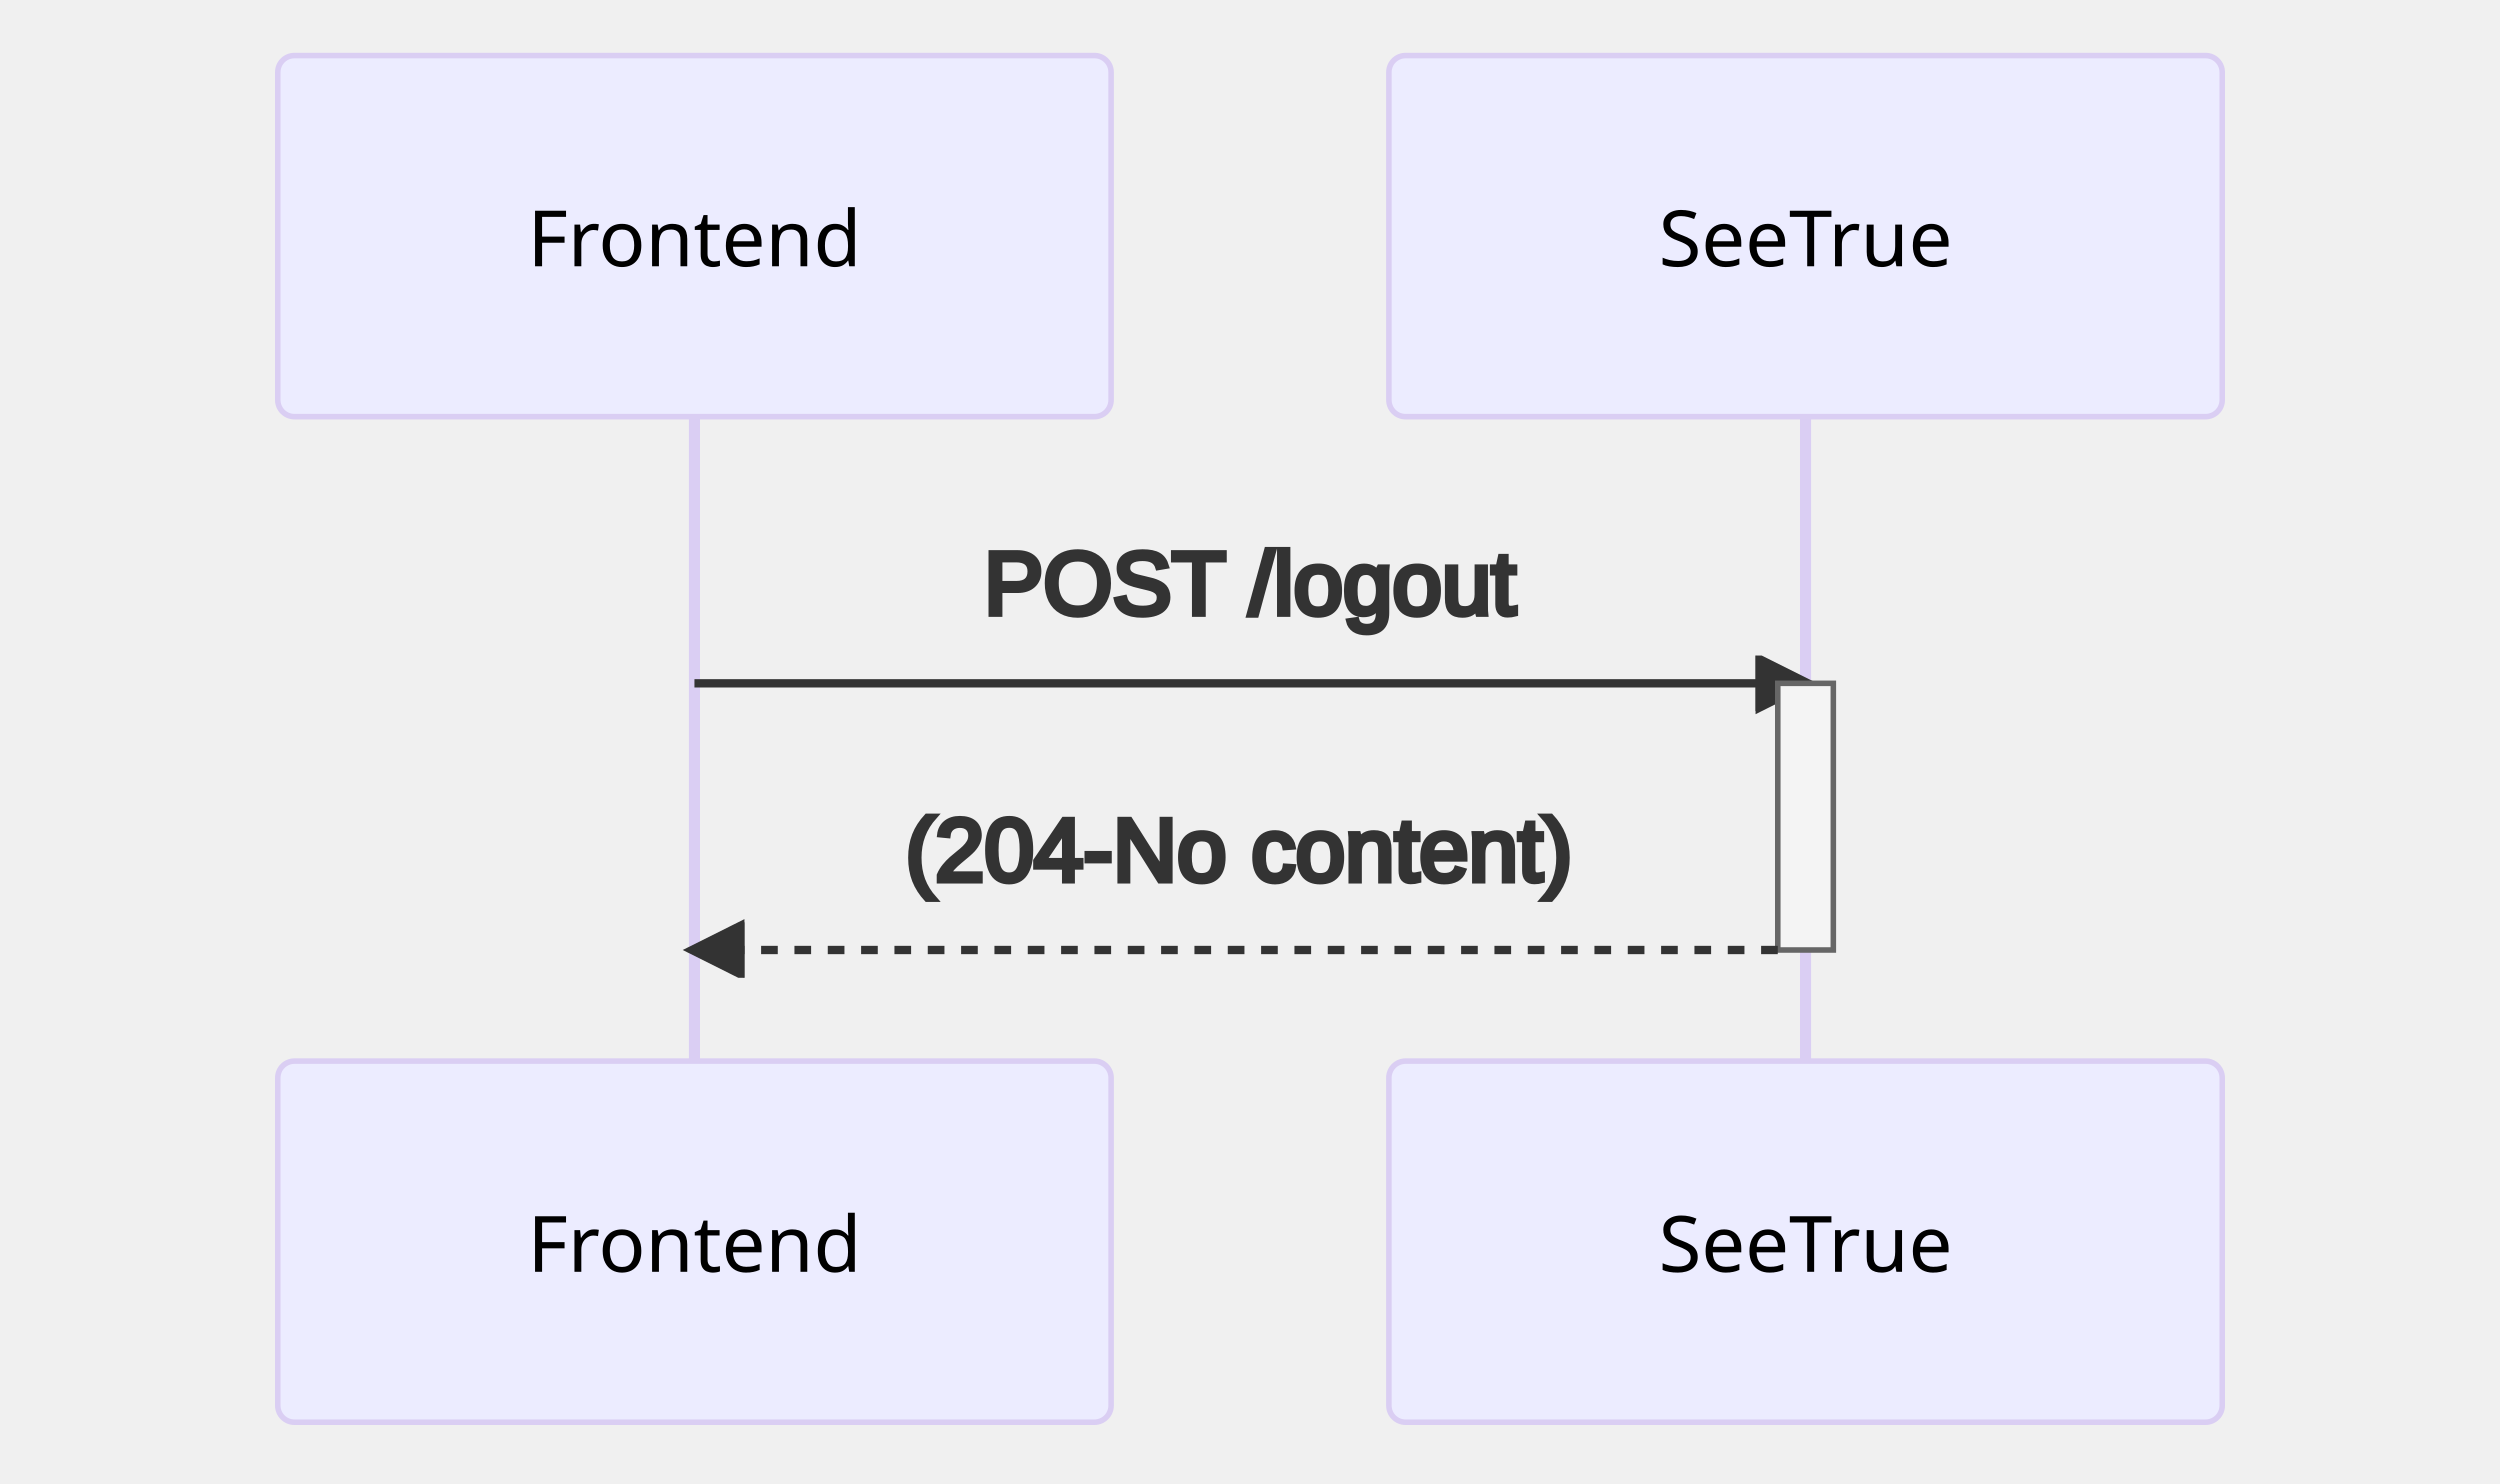
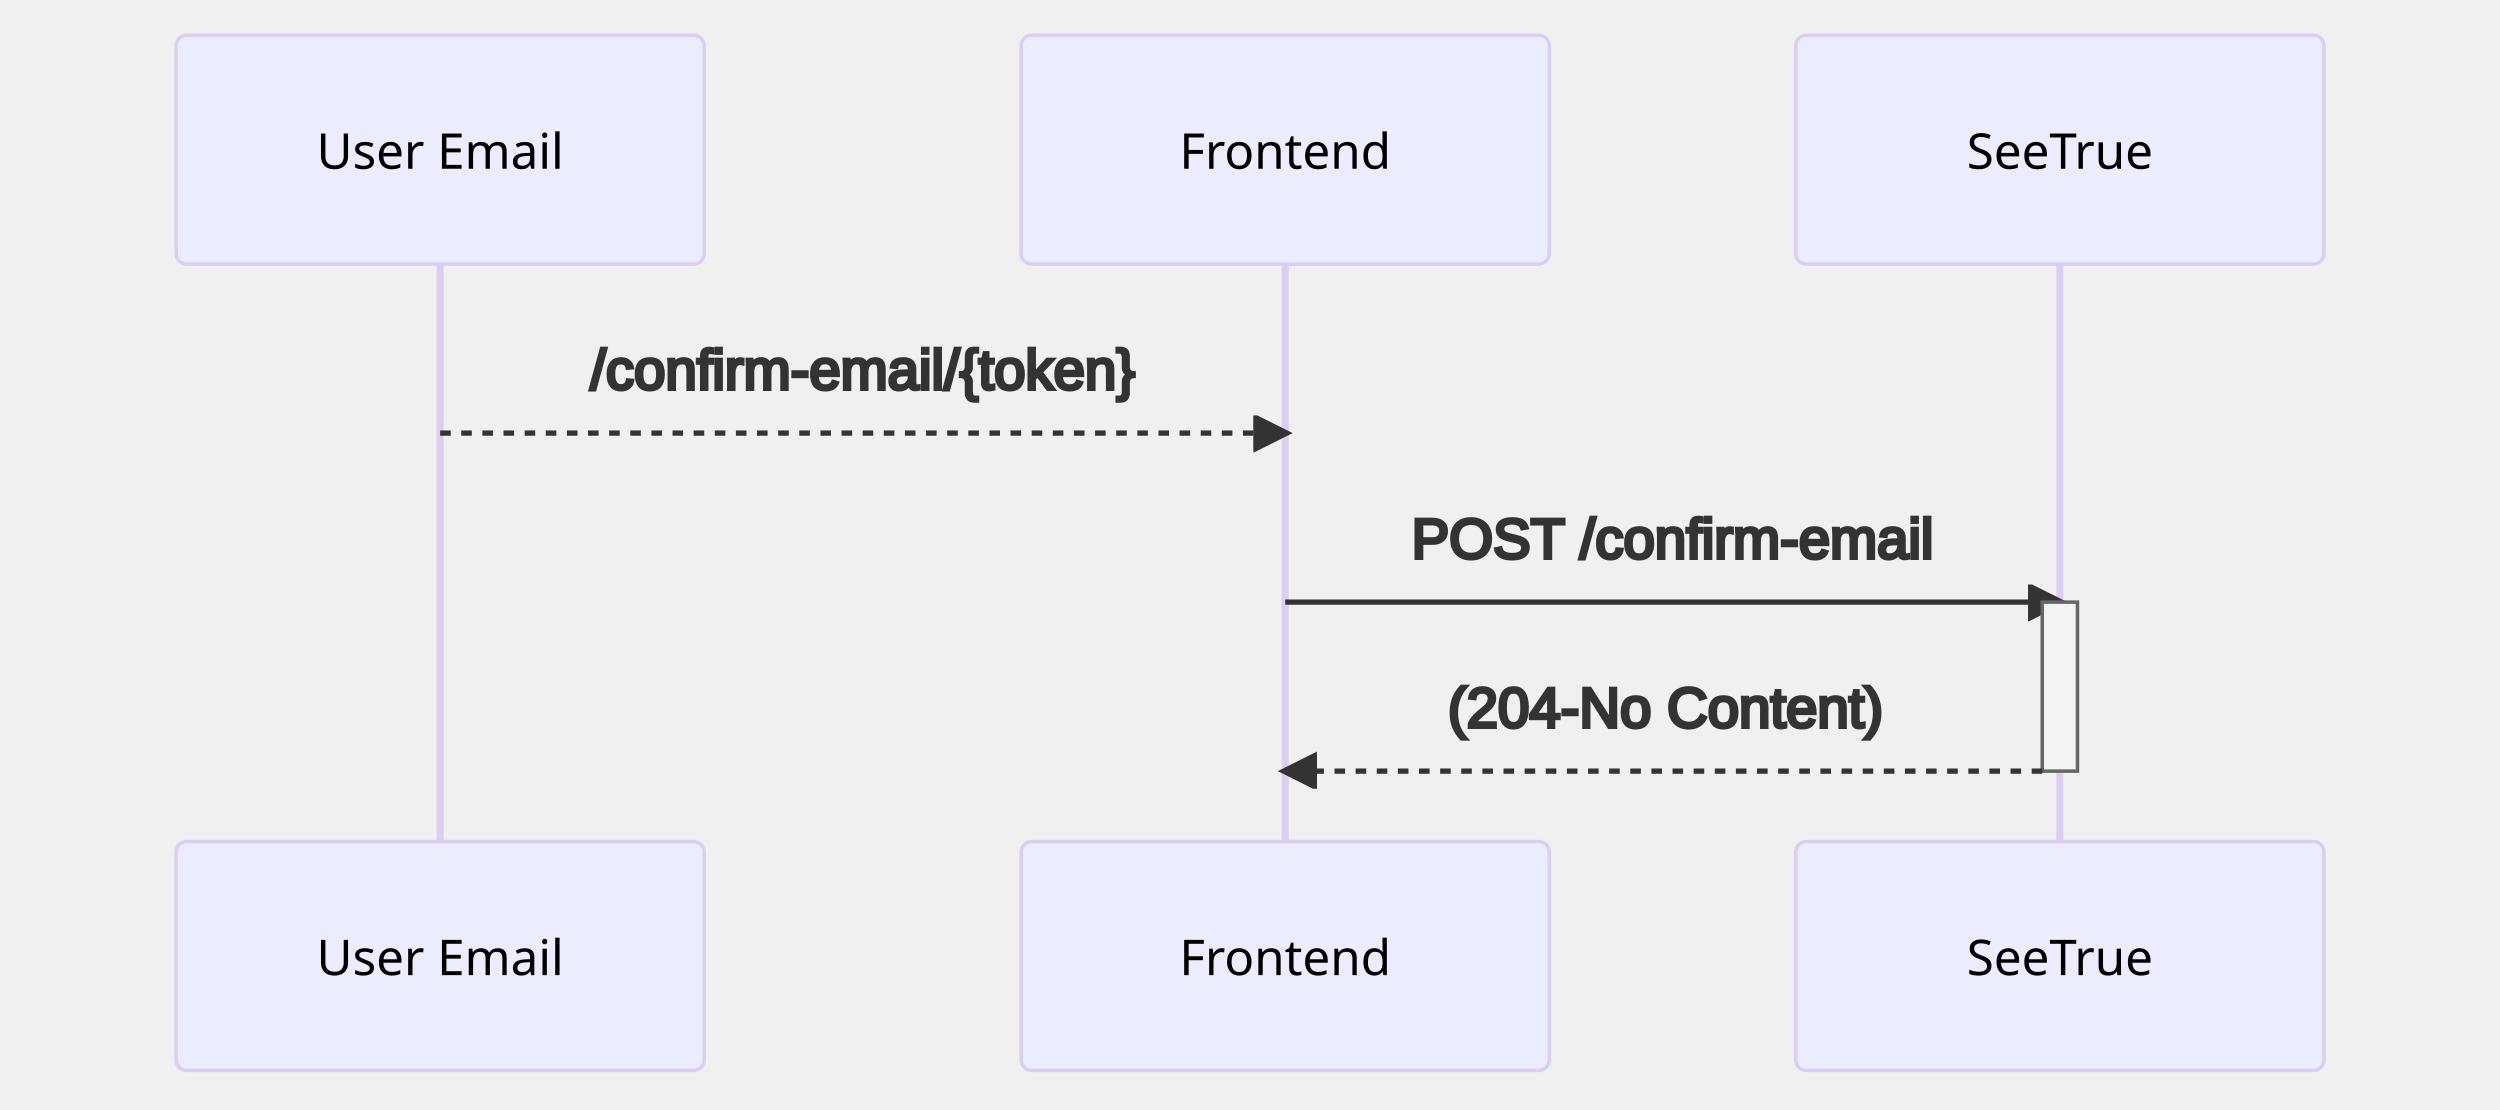
- <svg xmlns="http://www.w3.org/2000/svg" id="mermaid-1643229613516" width="100%" height="267" style="max-width: 450px; background-color: white;" viewBox="-50 -10 450 267">
-   <style>#mermaid-1643229613516 {font-family:"trebuchet ms",verdana,arial,sans-serif;font-size:16px;fill:#333;}#mermaid-1643229613516 .error-icon{fill:#552222;}#mermaid-1643229613516 .error-text{fill:#552222;stroke:#552222;}#mermaid-1643229613516 .edge-thickness-normal{stroke-width:2px;}#mermaid-1643229613516 .edge-thickness-thick{stroke-width:3.5px;}#mermaid-1643229613516 .edge-pattern-solid{stroke-dasharray:0;}#mermaid-1643229613516 .edge-pattern-dashed{stroke-dasharray:3;}#mermaid-1643229613516 .edge-pattern-dotted{stroke-dasharray:2;}#mermaid-1643229613516 .marker{fill:#333333;stroke:#333333;}#mermaid-1643229613516 .marker.cross{stroke:#333333;}#mermaid-1643229613516 svg{font-family:"trebuchet ms",verdana,arial,sans-serif;font-size:16px;}#mermaid-1643229613516 .actor{stroke:hsl(259.626, 59.777%, 87.902%);fill:#ECECFF;}#mermaid-1643229613516 text.actor&gt;tspan{fill:black;stroke:none;}#mermaid-1643229613516 .actor-line{stroke:grey;}#mermaid-1643229613516 .messageLine0{stroke-width:1.5;stroke-dasharray:none;stroke:#333;}#mermaid-1643229613516 .messageLine1{stroke-width:1.5;stroke-dasharray:2,2;stroke:#333;}#mermaid-1643229613516 #arrowhead path{fill:#333;stroke:#333;}#mermaid-1643229613516 .sequenceNumber{fill:white;}#mermaid-1643229613516 #sequencenumber{fill:#333;}#mermaid-1643229613516 #crosshead path{fill:#333;stroke:#333;}#mermaid-1643229613516 .messageText{fill:#333;stroke:#333;}#mermaid-1643229613516 .labelBox{stroke:hsl(259.626, 59.777%, 87.902%);fill:#ECECFF;}#mermaid-1643229613516 .labelText,#mermaid-1643229613516 .labelText&gt;tspan{fill:black;stroke:none;}#mermaid-1643229613516 .loopText,#mermaid-1643229613516 .loopText&gt;tspan{fill:black;stroke:none;}#mermaid-1643229613516 .loopLine{stroke-width:2px;stroke-dasharray:2,2;stroke:hsl(259.626, 59.777%, 87.902%);fill:hsl(259.626, 59.777%, 87.902%);}#mermaid-1643229613516 .note{stroke:#aaaa33;fill:#fff5ad;}#mermaid-1643229613516 .noteText,#mermaid-1643229613516 .noteText&gt;tspan{fill:black;stroke:none;}#mermaid-1643229613516 .activation0{fill:#f4f4f4;stroke:#666;}#mermaid-1643229613516 .activation1{fill:#f4f4f4;stroke:#666;}#mermaid-1643229613516 .activation2{fill:#f4f4f4;stroke:#666;}#mermaid-1643229613516 .actorPopupMenu{position:absolute;}#mermaid-1643229613516 .actorPopupMenuPanel{position:absolute;fill:#ECECFF;box-shadow:0px 8px 16px 0px rgba(0,0,0,0.2);filter:drop-shadow(3px 5px 2px rgb(0 0 0 / 0.4));}#mermaid-1643229613516 .actor-man line{stroke:hsl(259.626, 59.777%, 87.902%);fill:#ECECFF;}#mermaid-1643229613516 .actor-man circle,#mermaid-1643229613516 line{stroke:hsl(259.626, 59.777%, 87.902%);fill:#ECECFF;stroke-width:2px;}#mermaid-1643229613516 :root{--mermaid-font-family:"trebuchet ms",verdana,arial,sans-serif;}</style>
+ <svg xmlns="http://www.w3.org/2000/svg" id="mermaid-1643230490798" width="100%" height="315" style="max-width: 710px; background-color: white;" viewBox="-50 -10 710 315">
+   <style>#mermaid-1643230490798 {font-family:"trebuchet ms",verdana,arial,sans-serif;font-size:16px;fill:#333;}#mermaid-1643230490798 .error-icon{fill:#552222;}#mermaid-1643230490798 .error-text{fill:#552222;stroke:#552222;}#mermaid-1643230490798 .edge-thickness-normal{stroke-width:2px;}#mermaid-1643230490798 .edge-thickness-thick{stroke-width:3.5px;}#mermaid-1643230490798 .edge-pattern-solid{stroke-dasharray:0;}#mermaid-1643230490798 .edge-pattern-dashed{stroke-dasharray:3;}#mermaid-1643230490798 .edge-pattern-dotted{stroke-dasharray:2;}#mermaid-1643230490798 .marker{fill:#333333;stroke:#333333;}#mermaid-1643230490798 .marker.cross{stroke:#333333;}#mermaid-1643230490798 svg{font-family:"trebuchet ms",verdana,arial,sans-serif;font-size:16px;}#mermaid-1643230490798 .actor{stroke:hsl(259.626, 59.777%, 87.902%);fill:#ECECFF;}#mermaid-1643230490798 text.actor&gt;tspan{fill:black;stroke:none;}#mermaid-1643230490798 .actor-line{stroke:grey;}#mermaid-1643230490798 .messageLine0{stroke-width:1.5;stroke-dasharray:none;stroke:#333;}#mermaid-1643230490798 .messageLine1{stroke-width:1.5;stroke-dasharray:2,2;stroke:#333;}#mermaid-1643230490798 #arrowhead path{fill:#333;stroke:#333;}#mermaid-1643230490798 .sequenceNumber{fill:white;}#mermaid-1643230490798 #sequencenumber{fill:#333;}#mermaid-1643230490798 #crosshead path{fill:#333;stroke:#333;}#mermaid-1643230490798 .messageText{fill:#333;stroke:#333;}#mermaid-1643230490798 .labelBox{stroke:hsl(259.626, 59.777%, 87.902%);fill:#ECECFF;}#mermaid-1643230490798 .labelText,#mermaid-1643230490798 .labelText&gt;tspan{fill:black;stroke:none;}#mermaid-1643230490798 .loopText,#mermaid-1643230490798 .loopText&gt;tspan{fill:black;stroke:none;}#mermaid-1643230490798 .loopLine{stroke-width:2px;stroke-dasharray:2,2;stroke:hsl(259.626, 59.777%, 87.902%);fill:hsl(259.626, 59.777%, 87.902%);}#mermaid-1643230490798 .note{stroke:#aaaa33;fill:#fff5ad;}#mermaid-1643230490798 .noteText,#mermaid-1643230490798 .noteText&gt;tspan{fill:black;stroke:none;}#mermaid-1643230490798 .activation0{fill:#f4f4f4;stroke:#666;}#mermaid-1643230490798 .activation1{fill:#f4f4f4;stroke:#666;}#mermaid-1643230490798 .activation2{fill:#f4f4f4;stroke:#666;}#mermaid-1643230490798 .actorPopupMenu{position:absolute;}#mermaid-1643230490798 .actorPopupMenuPanel{position:absolute;fill:#ECECFF;box-shadow:0px 8px 16px 0px rgba(0,0,0,0.2);filter:drop-shadow(3px 5px 2px rgb(0 0 0 / 0.4));}#mermaid-1643230490798 .actor-man line{stroke:hsl(259.626, 59.777%, 87.902%);fill:#ECECFF;}#mermaid-1643230490798 .actor-man circle,#mermaid-1643230490798 line{stroke:hsl(259.626, 59.777%, 87.902%);fill:#ECECFF;stroke-width:2px;}#mermaid-1643230490798 :root{--mermaid-font-family:"trebuchet ms",verdana,arial,sans-serif;}</style>
  <g />
  <defs>
    <symbol id="computer" width="24" height="24">
      <path transform="scale(.5)" d="M2 2v13h20v-13h-20zm18 11h-16v-9h16v9zm-10.228 6l.466-1h3.524l.467 1h-4.457zm14.228 3h-24l2-6h2.104l-1.33 4h18.45l-1.297-4h2.073l2 6zm-5-10h-14v-7h14v7z" />
    </symbol>
  </defs>
  <defs>
    <symbol id="database" fill-rule="evenodd" clip-rule="evenodd">
      <path transform="scale(.5)" d="M12.258.001l.256.004.255.005.253.008.251.01.249.012.247.015.246.016.242.019.241.02.239.023.236.024.233.027.231.028.229.031.225.032.223.034.22.036.217.038.214.04.211.041.208.043.205.045.201.046.198.048.194.05.191.051.187.053.183.054.18.056.175.057.172.059.168.06.163.061.16.063.155.064.15.066.074.033.073.033.071.034.07.034.069.035.068.035.067.035.066.035.064.036.064.036.062.036.06.036.06.037.058.037.058.037.055.038.055.038.053.038.052.038.051.039.05.039.048.039.047.039.045.04.044.04.043.04.041.04.04.041.039.041.037.041.036.041.034.041.033.042.032.042.03.042.029.042.027.042.026.043.024.043.023.043.021.043.02.043.018.044.017.043.015.044.013.044.012.044.011.045.009.044.007.045.006.045.004.045.002.045.001.045v17l-.001.045-.002.045-.004.045-.006.045-.007.045-.009.044-.011.045-.012.044-.013.044-.015.044-.017.043-.018.044-.02.043-.021.043-.023.043-.024.043-.026.043-.027.042-.029.042-.03.042-.032.042-.033.042-.034.041-.036.041-.037.041-.039.041-.04.041-.041.04-.043.04-.044.04-.045.04-.047.039-.048.039-.05.039-.051.039-.052.038-.053.038-.055.038-.055.038-.058.037-.058.037-.06.037-.06.036-.062.036-.064.036-.064.036-.066.035-.067.035-.068.035-.069.035-.07.034-.071.034-.073.033-.074.033-.15.066-.155.064-.16.063-.163.061-.168.06-.172.059-.175.057-.18.056-.183.054-.187.053-.191.051-.194.05-.198.048-.201.046-.205.045-.208.043-.211.041-.214.04-.217.038-.22.036-.223.034-.225.032-.229.031-.231.028-.233.027-.236.024-.239.023-.241.02-.242.019-.246.016-.247.015-.249.012-.251.01-.253.008-.255.005-.256.004-.258.001-.258-.001-.256-.004-.255-.005-.253-.008-.251-.01-.249-.012-.247-.015-.245-.016-.243-.019-.241-.02-.238-.023-.236-.024-.234-.027-.231-.028-.228-.031-.226-.032-.223-.034-.22-.036-.217-.038-.214-.04-.211-.041-.208-.043-.204-.045-.201-.046-.198-.048-.195-.05-.19-.051-.187-.053-.184-.054-.179-.056-.176-.057-.172-.059-.167-.06-.164-.061-.159-.063-.155-.064-.151-.066-.074-.033-.072-.033-.072-.034-.07-.034-.069-.035-.068-.035-.067-.035-.066-.035-.064-.036-.063-.036-.062-.036-.061-.036-.06-.037-.058-.037-.057-.037-.056-.038-.055-.038-.053-.038-.052-.038-.051-.039-.049-.039-.049-.039-.046-.039-.046-.04-.044-.04-.043-.04-.041-.04-.04-.041-.039-.041-.037-.041-.036-.041-.034-.041-.033-.042-.032-.042-.03-.042-.029-.042-.027-.042-.026-.043-.024-.043-.023-.043-.021-.043-.02-.043-.018-.044-.017-.043-.015-.044-.013-.044-.012-.044-.011-.045-.009-.044-.007-.045-.006-.045-.004-.045-.002-.045-.001-.045v-17l.001-.045.002-.045.004-.045.006-.045.007-.045.009-.044.011-.045.012-.044.013-.044.015-.044.017-.043.018-.044.02-.043.021-.043.023-.043.024-.043.026-.043.027-.042.029-.042.03-.042.032-.042.033-.042.034-.041.036-.041.037-.041.039-.041.04-.041.041-.04.043-.04.044-.04.046-.04.046-.039.049-.039.049-.039.051-.039.052-.038.053-.038.055-.038.056-.038.057-.037.058-.037.06-.037.061-.036.062-.036.063-.036.064-.036.066-.035.067-.035.068-.035.069-.035.07-.034.072-.034.072-.033.074-.033.151-.066.155-.064.159-.063.164-.061.167-.06.172-.059.176-.057.179-.056.184-.054.187-.053.19-.051.195-.05.198-.048.201-.046.204-.045.208-.043.211-.041.214-.04.217-.038.22-.036.223-.034.226-.032.228-.031.231-.028.234-.027.236-.024.238-.023.241-.02.243-.019.245-.016.247-.015.249-.012.251-.01.253-.008.255-.005.256-.004.258-.001.258.001zm-9.258 20.499v.01l.001.021.003.021.004.022.005.021.006.022.007.022.009.023.01.022.011.023.012.023.013.023.015.023.016.024.017.023.018.024.019.024.021.024.022.025.023.024.024.025.052.049.056.05.061.051.066.051.07.051.075.051.079.052.084.052.088.052.092.052.097.052.102.051.105.052.11.052.114.051.119.051.123.051.127.05.131.05.135.05.139.048.144.049.147.047.152.047.155.047.16.045.163.045.167.043.171.043.176.041.178.041.183.039.187.039.19.037.194.035.197.035.202.033.204.031.209.03.212.029.216.027.219.025.222.024.226.021.23.02.233.018.236.016.24.015.243.012.246.01.249.008.253.005.256.004.259.001.26-.001.257-.004.254-.005.25-.008.247-.011.244-.012.241-.014.237-.016.233-.018.231-.021.226-.021.224-.024.22-.026.216-.027.212-.028.21-.031.205-.031.202-.034.198-.034.194-.036.191-.037.187-.039.183-.04.179-.04.175-.042.172-.043.168-.044.163-.045.16-.046.155-.046.152-.047.148-.048.143-.049.139-.049.136-.05.131-.05.126-.05.123-.051.118-.052.114-.051.11-.052.106-.052.101-.052.096-.052.092-.052.088-.053.083-.051.079-.052.074-.052.07-.051.065-.051.06-.051.056-.05.051-.05.023-.024.023-.025.021-.024.02-.024.019-.024.018-.024.017-.024.015-.023.014-.024.013-.023.012-.023.01-.023.01-.022.008-.022.006-.022.006-.022.004-.022.004-.021.001-.021.001-.021v-4.127l-.077.055-.08.053-.083.054-.085.053-.087.052-.09.052-.093.051-.095.05-.097.05-.1.049-.102.049-.105.048-.106.047-.109.047-.111.046-.114.045-.115.045-.118.044-.12.043-.122.042-.124.042-.126.041-.128.04-.13.04-.132.038-.134.038-.135.037-.138.037-.139.035-.142.035-.143.034-.144.033-.147.032-.148.031-.15.03-.151.03-.153.029-.154.027-.156.027-.158.026-.159.025-.161.024-.162.023-.163.022-.165.021-.166.02-.167.019-.169.018-.169.017-.171.016-.173.015-.173.014-.175.013-.175.012-.177.011-.178.01-.179.008-.179.008-.181.006-.182.005-.182.004-.184.003-.184.002h-.37l-.184-.002-.184-.003-.182-.004-.182-.005-.181-.006-.179-.008-.179-.008-.178-.01-.176-.011-.176-.012-.175-.013-.173-.014-.172-.015-.171-.016-.17-.017-.169-.018-.167-.019-.166-.02-.165-.021-.163-.022-.162-.023-.161-.024-.159-.025-.157-.026-.156-.027-.155-.027-.153-.029-.151-.03-.15-.03-.148-.031-.146-.032-.145-.033-.143-.034-.141-.035-.14-.035-.137-.037-.136-.037-.134-.038-.132-.038-.13-.04-.128-.04-.126-.041-.124-.042-.122-.042-.12-.044-.117-.043-.116-.045-.113-.045-.112-.046-.109-.047-.106-.047-.105-.048-.102-.049-.1-.049-.097-.05-.095-.05-.093-.052-.09-.051-.087-.052-.085-.053-.083-.054-.08-.054-.077-.054v4.127zm0-5.654v.011l.001.021.003.021.004.021.005.022.006.022.007.022.009.022.01.022.011.023.012.023.013.023.015.024.016.023.017.024.018.024.019.024.021.024.022.024.023.025.024.024.052.05.056.05.061.05.066.051.07.051.075.052.079.051.084.052.088.052.092.052.097.052.102.052.105.052.11.051.114.051.119.052.123.05.127.051.131.05.135.049.139.049.144.048.147.048.152.047.155.046.16.045.163.045.167.044.171.042.176.042.178.04.183.04.187.038.19.037.194.036.197.034.202.033.204.032.209.03.212.028.216.027.219.025.222.024.226.022.23.02.233.018.236.016.24.014.243.012.246.01.249.008.253.006.256.003.259.001.26-.001.257-.003.254-.006.25-.008.247-.01.244-.012.241-.015.237-.016.233-.018.231-.02.226-.022.224-.024.22-.025.216-.027.212-.029.21-.03.205-.032.202-.033.198-.035.194-.036.191-.037.187-.039.183-.039.179-.041.175-.042.172-.043.168-.044.163-.045.16-.045.155-.047.152-.047.148-.048.143-.048.139-.05.136-.049.131-.05.126-.051.123-.051.118-.051.114-.052.11-.052.106-.052.101-.052.096-.052.092-.052.088-.052.083-.052.079-.052.074-.051.07-.052.065-.051.06-.05.056-.051.051-.049.023-.025.023-.024.021-.025.02-.024.019-.024.018-.024.017-.024.015-.023.014-.023.013-.024.012-.022.01-.023.01-.023.008-.022.006-.022.006-.022.004-.021.004-.022.001-.021.001-.021v-4.139l-.077.054-.08.054-.083.054-.085.052-.087.053-.09.051-.093.051-.095.051-.097.05-.1.049-.102.049-.105.048-.106.047-.109.047-.111.046-.114.045-.115.044-.118.044-.12.044-.122.042-.124.042-.126.041-.128.04-.13.039-.132.039-.134.038-.135.037-.138.036-.139.036-.142.035-.143.033-.144.033-.147.033-.148.031-.15.03-.151.03-.153.028-.154.028-.156.027-.158.026-.159.025-.161.024-.162.023-.163.022-.165.021-.166.02-.167.019-.169.018-.169.017-.171.016-.173.015-.173.014-.175.013-.175.012-.177.011-.178.009-.179.009-.179.007-.181.007-.182.005-.182.004-.184.003-.184.002h-.37l-.184-.002-.184-.003-.182-.004-.182-.005-.181-.007-.179-.007-.179-.009-.178-.009-.176-.011-.176-.012-.175-.013-.173-.014-.172-.015-.171-.016-.17-.017-.169-.018-.167-.019-.166-.02-.165-.021-.163-.022-.162-.023-.161-.024-.159-.025-.157-.026-.156-.027-.155-.028-.153-.028-.151-.03-.15-.03-.148-.031-.146-.033-.145-.033-.143-.033-.141-.035-.14-.036-.137-.036-.136-.037-.134-.038-.132-.039-.13-.039-.128-.04-.126-.041-.124-.042-.122-.043-.12-.043-.117-.044-.116-.044-.113-.046-.112-.046-.109-.046-.106-.047-.105-.048-.102-.049-.1-.049-.097-.05-.095-.051-.093-.051-.09-.051-.087-.053-.085-.052-.083-.054-.08-.054-.077-.054v4.139zm0-5.666v.011l.001.02.003.022.004.021.005.022.006.021.007.022.009.023.01.022.011.023.012.023.013.023.015.023.016.024.017.024.018.023.019.024.021.025.022.024.023.024.024.025.052.05.056.05.061.05.066.051.07.051.075.052.079.051.084.052.088.052.092.052.097.052.102.052.105.051.11.052.114.051.119.051.123.051.127.05.131.05.135.05.139.049.144.048.147.048.152.047.155.046.16.045.163.045.167.043.171.043.176.042.178.04.183.04.187.038.19.037.194.036.197.034.202.033.204.032.209.03.212.028.216.027.219.025.222.024.226.021.23.02.233.018.236.017.24.014.243.012.246.01.249.008.253.006.256.003.259.001.26-.001.257-.003.254-.006.25-.008.247-.01.244-.013.241-.014.237-.016.233-.018.231-.02.226-.022.224-.024.22-.025.216-.027.212-.029.21-.03.205-.032.202-.033.198-.035.194-.036.191-.037.187-.039.183-.039.179-.041.175-.042.172-.043.168-.044.163-.045.16-.045.155-.047.152-.047.148-.048.143-.049.139-.049.136-.049.131-.051.126-.05.123-.051.118-.052.114-.051.11-.052.106-.052.101-.052.096-.052.092-.052.088-.052.083-.052.079-.052.074-.052.07-.051.065-.051.06-.051.056-.05.051-.049.023-.025.023-.025.021-.024.02-.024.019-.024.018-.024.017-.024.015-.023.014-.024.013-.023.012-.023.01-.022.01-.023.008-.022.006-.022.006-.022.004-.022.004-.021.001-.021.001-.021v-4.153l-.077.054-.08.054-.083.053-.085.053-.087.053-.09.051-.093.051-.095.051-.097.05-.1.049-.102.048-.105.048-.106.048-.109.046-.111.046-.114.046-.115.044-.118.044-.12.043-.122.043-.124.042-.126.041-.128.04-.13.039-.132.039-.134.038-.135.037-.138.036-.139.036-.142.034-.143.034-.144.033-.147.032-.148.032-.15.03-.151.03-.153.028-.154.028-.156.027-.158.026-.159.024-.161.024-.162.023-.163.023-.165.021-.166.02-.167.019-.169.018-.169.017-.171.016-.173.015-.173.014-.175.013-.175.012-.177.01-.178.01-.179.009-.179.007-.181.006-.182.006-.182.004-.184.003-.184.001-.185.001-.185-.001-.184-.001-.184-.003-.182-.004-.182-.006-.181-.006-.179-.007-.179-.009-.178-.01-.176-.01-.176-.012-.175-.013-.173-.014-.172-.015-.171-.016-.17-.017-.169-.018-.167-.019-.166-.02-.165-.021-.163-.023-.162-.023-.161-.024-.159-.024-.157-.026-.156-.027-.155-.028-.153-.028-.151-.03-.15-.03-.148-.032-.146-.032-.145-.033-.143-.034-.141-.034-.14-.036-.137-.036-.136-.037-.134-.038-.132-.039-.13-.039-.128-.041-.126-.041-.124-.041-.122-.043-.12-.043-.117-.044-.116-.044-.113-.046-.112-.046-.109-.046-.106-.048-.105-.048-.102-.048-.1-.05-.097-.049-.095-.051-.093-.051-.09-.052-.087-.052-.085-.053-.083-.053-.08-.054-.077-.054v4.153zm8.74-8.179l-.257.004-.254.005-.25.008-.247.011-.244.012-.241.014-.237.016-.233.018-.231.021-.226.022-.224.023-.22.026-.216.027-.212.028-.21.031-.205.032-.202.033-.198.034-.194.036-.191.038-.187.038-.183.04-.179.041-.175.042-.172.043-.168.043-.163.045-.16.046-.155.046-.152.048-.148.048-.143.048-.139.049-.136.05-.131.05-.126.051-.123.051-.118.051-.114.052-.11.052-.106.052-.101.052-.096.052-.092.052-.088.052-.083.052-.079.052-.074.051-.07.052-.065.051-.06.05-.056.05-.051.05-.023.025-.023.024-.021.024-.02.025-.019.024-.018.024-.017.023-.015.024-.014.023-.013.023-.012.023-.01.023-.01.022-.008.022-.006.023-.006.021-.004.022-.004.021-.001.021-.001.021.001.021.001.021.004.021.004.022.006.021.006.023.008.022.01.022.01.023.012.023.013.023.014.023.015.024.017.023.018.024.019.024.02.025.021.024.023.024.023.025.051.05.056.05.06.05.065.051.07.052.074.051.079.052.083.052.088.052.092.052.096.052.101.052.106.052.11.052.114.052.118.051.123.051.126.051.131.05.136.05.139.049.143.048.148.048.152.048.155.046.16.046.163.045.168.043.172.043.175.042.179.041.183.04.187.038.191.038.194.036.198.034.202.033.205.032.21.031.212.028.216.027.22.026.224.023.226.022.231.021.233.018.237.016.241.014.244.012.247.011.25.008.254.005.257.004.26.001.26-.001.257-.004.254-.005.25-.008.247-.011.244-.012.241-.014.237-.016.233-.018.231-.021.226-.022.224-.023.22-.026.216-.027.212-.028.21-.031.205-.032.202-.033.198-.034.194-.036.191-.038.187-.038.183-.04.179-.041.175-.042.172-.043.168-.043.163-.045.16-.046.155-.046.152-.048.148-.048.143-.048.139-.049.136-.05.131-.05.126-.051.123-.051.118-.051.114-.052.11-.052.106-.052.101-.052.096-.052.092-.052.088-.052.083-.052.079-.052.074-.051.07-.052.065-.051.06-.05.056-.05.051-.05.023-.025.023-.024.021-.024.02-.025.019-.024.018-.024.017-.023.015-.024.014-.023.013-.023.012-.023.01-.023.01-.022.008-.022.006-.023.006-.021.004-.022.004-.021.001-.021.001-.021-.001-.021-.001-.021-.004-.021-.004-.022-.006-.021-.006-.023-.008-.022-.01-.022-.01-.023-.012-.023-.013-.023-.014-.023-.015-.024-.017-.023-.018-.024-.019-.024-.02-.025-.021-.024-.023-.024-.023-.025-.051-.05-.056-.05-.06-.05-.065-.051-.07-.052-.074-.051-.079-.052-.083-.052-.088-.052-.092-.052-.096-.052-.101-.052-.106-.052-.11-.052-.114-.052-.118-.051-.123-.051-.126-.051-.131-.05-.136-.05-.139-.049-.143-.048-.148-.048-.152-.048-.155-.046-.16-.046-.163-.045-.168-.043-.172-.043-.175-.042-.179-.041-.183-.04-.187-.038-.191-.038-.194-.036-.198-.034-.202-.033-.205-.032-.21-.031-.212-.028-.216-.027-.22-.026-.224-.023-.226-.022-.231-.021-.233-.018-.237-.016-.241-.014-.244-.012-.247-.011-.25-.008-.254-.005-.257-.004-.26-.001-.26.001z" />
    </symbol>
  </defs>
  <defs>
    <symbol id="clock" width="24" height="24">
      <path transform="scale(.5)" d="M12 2c5.514 0 10 4.486 10 10s-4.486 10-10 10-10-4.486-10-10 4.486-10 10-10zm0-2c-6.627 0-12 5.373-12 12s5.373 12 12 12 12-5.373 12-12-5.373-12-12-12zm5.848 12.459c.202.038.202.333.001.372-1.907.361-6.045 1.111-6.547 1.111-.719 0-1.301-.582-1.301-1.301 0-.512.77-5.447 1.125-7.445.034-.192.312-.181.343.014l.985 6.238 5.394 1.011z" />
    </symbol>
  </defs>
  <g>
-     <line id="actor0" x1="75" y1="5" x2="75" y2="201" class="200" stroke-width="0.5px" stroke="#999" />
+     <line id="actor0" x1="75" y1="5" x2="75" y2="249" class="200" stroke-width="0.5px" stroke="#999" />
    <g id="root-0">
      <rect x="0" y="0" fill="#eaeaea" stroke="#666" width="150" height="65" rx="3" ry="3" class="actor" />
      <text x="75" y="32.5" dominant-baseline="central" alignment-baseline="central" class="actor" style="text-anchor: middle; font-size: 14px; font-weight: 400; font-family: Open-Sans, &quot;sans-serif&quot;;">
-         <tspan x="75" dy="0">Frontend</tspan>
+         <tspan x="75" dy="0">User Email</tspan>
      </text>
    </g>
  </g>
  <g>
-     <line id="actor1" x1="275" y1="5" x2="275" y2="201" class="200" stroke-width="0.5px" stroke="#999" />
+     <line id="actor1" x1="315" y1="5" x2="315" y2="249" class="200" stroke-width="0.5px" stroke="#999" />
    <g id="root-1">
-       <rect x="200" y="0" fill="#eaeaea" stroke="#666" width="150" height="65" rx="3" ry="3" class="actor" />
-       <text x="275" y="32.5" dominant-baseline="central" alignment-baseline="central" class="actor" style="text-anchor: middle; font-size: 14px; font-weight: 400; font-family: Open-Sans, &quot;sans-serif&quot;;">
-         <tspan x="275" dy="0">SeeTrue</tspan>
+       <rect x="240" y="0" fill="#eaeaea" stroke="#666" width="150" height="65" rx="3" ry="3" class="actor" />
+       <text x="315" y="32.5" dominant-baseline="central" alignment-baseline="central" class="actor" style="text-anchor: middle; font-size: 14px; font-weight: 400; font-family: Open-Sans, &quot;sans-serif&quot;;">
+         <tspan x="315" dy="0">Frontend</tspan>
+       </text>
+     </g>
+   </g>
+   <g>
+     <line id="actor2" x1="535" y1="5" x2="535" y2="249" class="200" stroke-width="0.5px" stroke="#999" />
+     <g id="root-2">
+       <rect x="460" y="0" fill="#eaeaea" stroke="#666" width="150" height="65" rx="3" ry="3" class="actor" />
+       <text x="535" y="32.5" dominant-baseline="central" alignment-baseline="central" class="actor" style="text-anchor: middle; font-size: 14px; font-weight: 400; font-family: Open-Sans, &quot;sans-serif&quot;;">
+         <tspan x="535" dy="0">SeeTrue</tspan>
      </text>
    </g>
  </g>
  <defs>
    <marker id="arrowhead" refX="9" refY="5" markerUnits="userSpaceOnUse" markerWidth="12" markerHeight="12" orient="auto">
      <path d="M 0 0 L 10 5 L 0 10 z" />
    </marker>
  </defs>
  <defs>
    <marker id="crosshead" markerWidth="15" markerHeight="8" orient="auto" refX="16" refY="4">
      <path fill="black" stroke="#000000" stroke-width="1px" d="M 9,2 V 6 L16,4 Z" style="stroke-dasharray: 0, 0;" />
      <path fill="none" stroke="#000000" stroke-width="1px" d="M 0,1 L 6,7 M 6,1 L 0,7" style="stroke-dasharray: 0, 0;" />
    </marker>
  </defs>
  <defs>
    <marker id="filled-head" refX="18" refY="7" markerWidth="20" markerHeight="28" orient="auto">
      <path d="M 18,7 L9,13 L14,7 L9,1 Z" />
    </marker>
  </defs>
  <defs>
    <marker id="sequencenumber" refX="15" refY="15" markerWidth="60" markerHeight="40" orient="auto">
      <circle cx="15" cy="15" r="6" />
    </marker>
  </defs>
-   <text x="175" y="80" text-anchor="middle" dominant-baseline="middle" alignment-baseline="middle" class="messageText" dy="1em" style="font-family: &quot;trebuchet ms&quot;, verdana, arial, sans-serif; font-size: 16px; font-weight: 400;">POST /logout</text>
-   <line x1="75" y1="113" x2="275" y2="113" class="messageLine0" stroke-width="2" stroke="none" marker-end="url(#arrowhead)" style="fill: none;" />
+   <text x="195" y="80" text-anchor="middle" dominant-baseline="middle" alignment-baseline="middle" class="messageText" dy="1em" style="font-family: &quot;trebuchet ms&quot;, verdana, arial, sans-serif; font-size: 16px; font-weight: 400;">/confirm-email/{token}</text>
+   <line x1="75" y1="113" x2="315" y2="113" class="messageLine1" stroke-width="2" stroke="none" marker-end="url(#arrowhead)" style="stroke-dasharray: 3, 3; fill: none;" />
+   <text x="425" y="128" text-anchor="middle" dominant-baseline="middle" alignment-baseline="middle" class="messageText" dy="1em" style="font-family: &quot;trebuchet ms&quot;, verdana, arial, sans-serif; font-size: 16px; font-weight: 400;">POST /confirm-email</text>
+   <line x1="315" y1="161" x2="535" y2="161" class="messageLine0" stroke-width="2" stroke="none" marker-end="url(#arrowhead)" style="fill: none;" />
  <g>
-     <rect x="270" y="113" fill="#EDF2AE" stroke="#666" width="10" height="48" rx="0" ry="0" class="activation0" />
+     <rect x="530" y="161" fill="#EDF2AE" stroke="#666" width="10" height="48" rx="0" ry="0" class="activation0" />
  </g>
-   <text x="173" y="128" text-anchor="middle" dominant-baseline="middle" alignment-baseline="middle" class="messageText" dy="1em" style="font-family: &quot;trebuchet ms&quot;, verdana, arial, sans-serif; font-size: 16px; font-weight: 400;">(204-No content)</text>
-   <line x1="270" y1="161" x2="75" y2="161" class="messageLine1" stroke-width="2" stroke="none" marker-end="url(#arrowhead)" style="stroke-dasharray: 3, 3; fill: none;" />
+   <text x="423" y="176" text-anchor="middle" dominant-baseline="middle" alignment-baseline="middle" class="messageText" dy="1em" style="font-family: &quot;trebuchet ms&quot;, verdana, arial, sans-serif; font-size: 16px; font-weight: 400;">(204-No Content)</text>
+   <line x1="530" y1="209" x2="315" y2="209" class="messageLine1" stroke-width="2" stroke="none" marker-end="url(#arrowhead)" style="stroke-dasharray: 3, 3; fill: none;" />
  <g>
-     <rect x="0" y="181" fill="#eaeaea" stroke="#666" width="150" height="65" rx="3" ry="3" class="actor" />
-     <text x="75" y="213.5" dominant-baseline="central" alignment-baseline="central" class="actor" style="text-anchor: middle; font-size: 14px; font-weight: 400; font-family: Open-Sans, &quot;sans-serif&quot;;">
-       <tspan x="75" dy="0">Frontend</tspan>
+     <rect x="0" y="229" fill="#eaeaea" stroke="#666" width="150" height="65" rx="3" ry="3" class="actor" />
+     <text x="75" y="261.5" dominant-baseline="central" alignment-baseline="central" class="actor" style="text-anchor: middle; font-size: 14px; font-weight: 400; font-family: Open-Sans, &quot;sans-serif&quot;;">
+       <tspan x="75" dy="0">User Email</tspan>
    </text>
  </g>
  <g>
-     <rect x="200" y="181" fill="#eaeaea" stroke="#666" width="150" height="65" rx="3" ry="3" class="actor" />
-     <text x="275" y="213.5" dominant-baseline="central" alignment-baseline="central" class="actor" style="text-anchor: middle; font-size: 14px; font-weight: 400; font-family: Open-Sans, &quot;sans-serif&quot;;">
-       <tspan x="275" dy="0">SeeTrue</tspan>
+     <rect x="240" y="229" fill="#eaeaea" stroke="#666" width="150" height="65" rx="3" ry="3" class="actor" />
+     <text x="315" y="261.5" dominant-baseline="central" alignment-baseline="central" class="actor" style="text-anchor: middle; font-size: 14px; font-weight: 400; font-family: Open-Sans, &quot;sans-serif&quot;;">
+       <tspan x="315" dy="0">Frontend</tspan>
+     </text>
+   </g>
+   <g>
+     <rect x="460" y="229" fill="#eaeaea" stroke="#666" width="150" height="65" rx="3" ry="3" class="actor" />
+     <text x="535" y="261.5" dominant-baseline="central" alignment-baseline="central" class="actor" style="text-anchor: middle; font-size: 14px; font-weight: 400; font-family: Open-Sans, &quot;sans-serif&quot;;">
+       <tspan x="535" dy="0">SeeTrue</tspan>
    </text>
  </g>
</svg>
